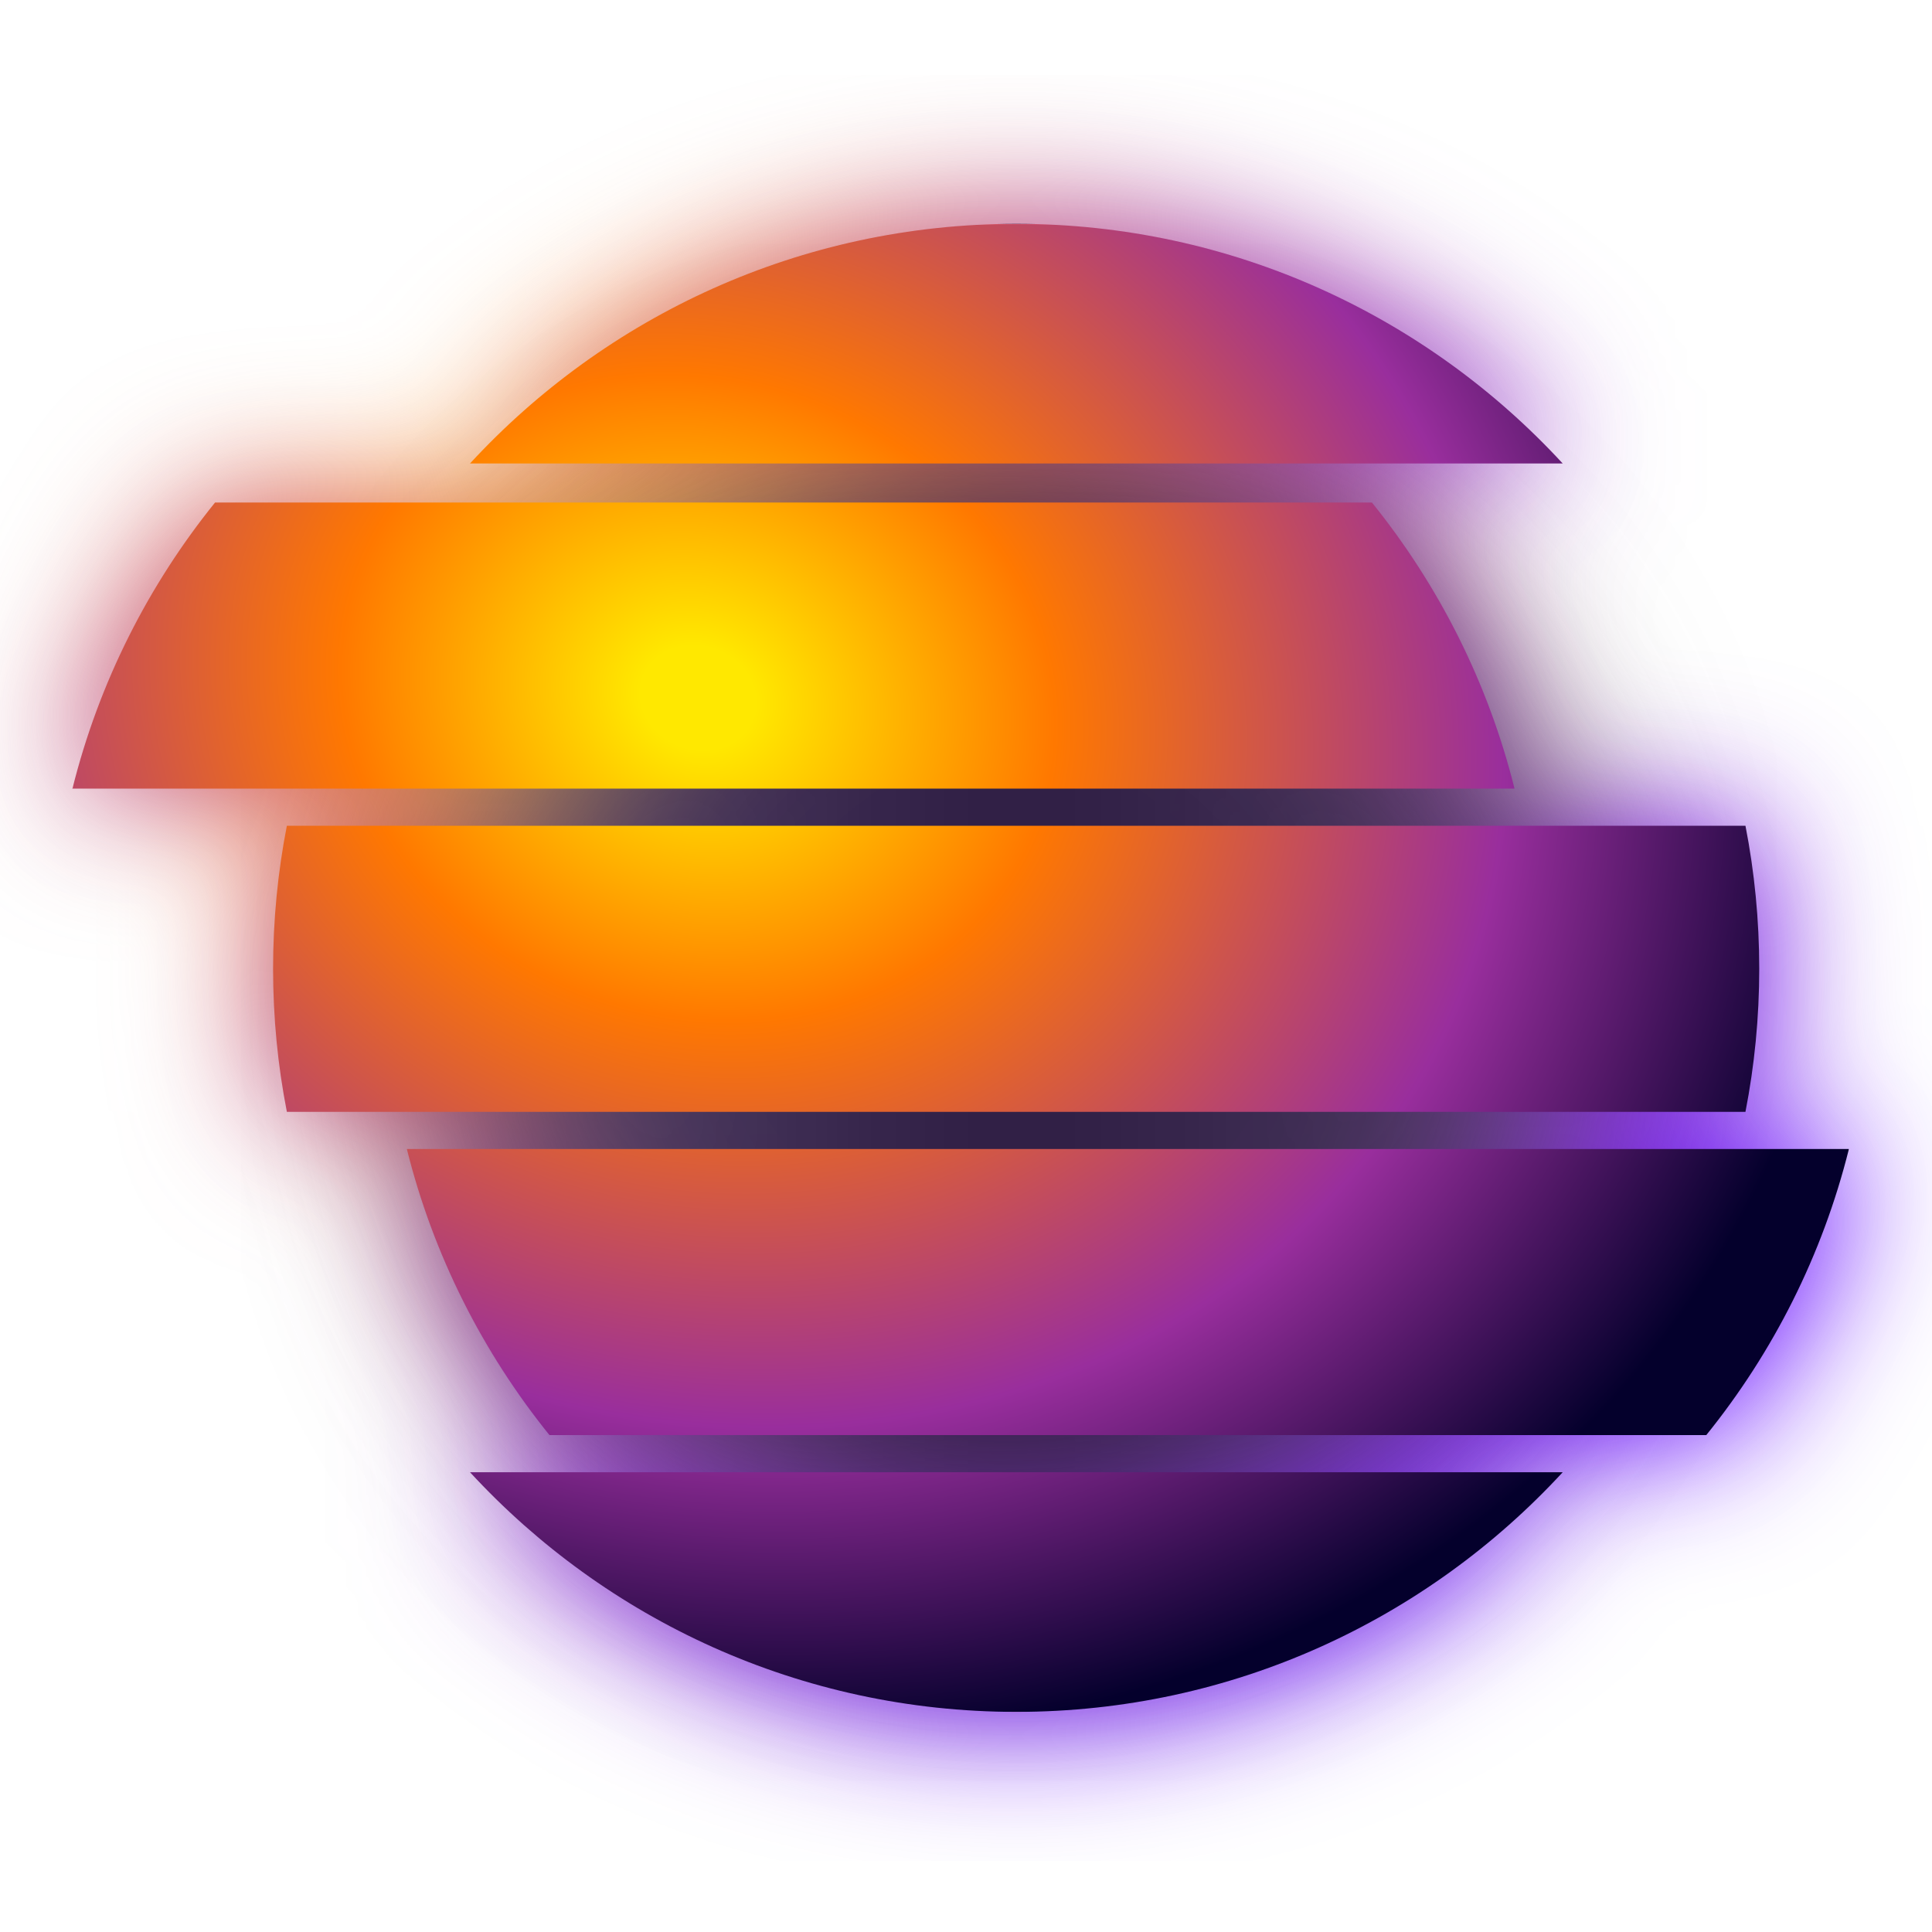
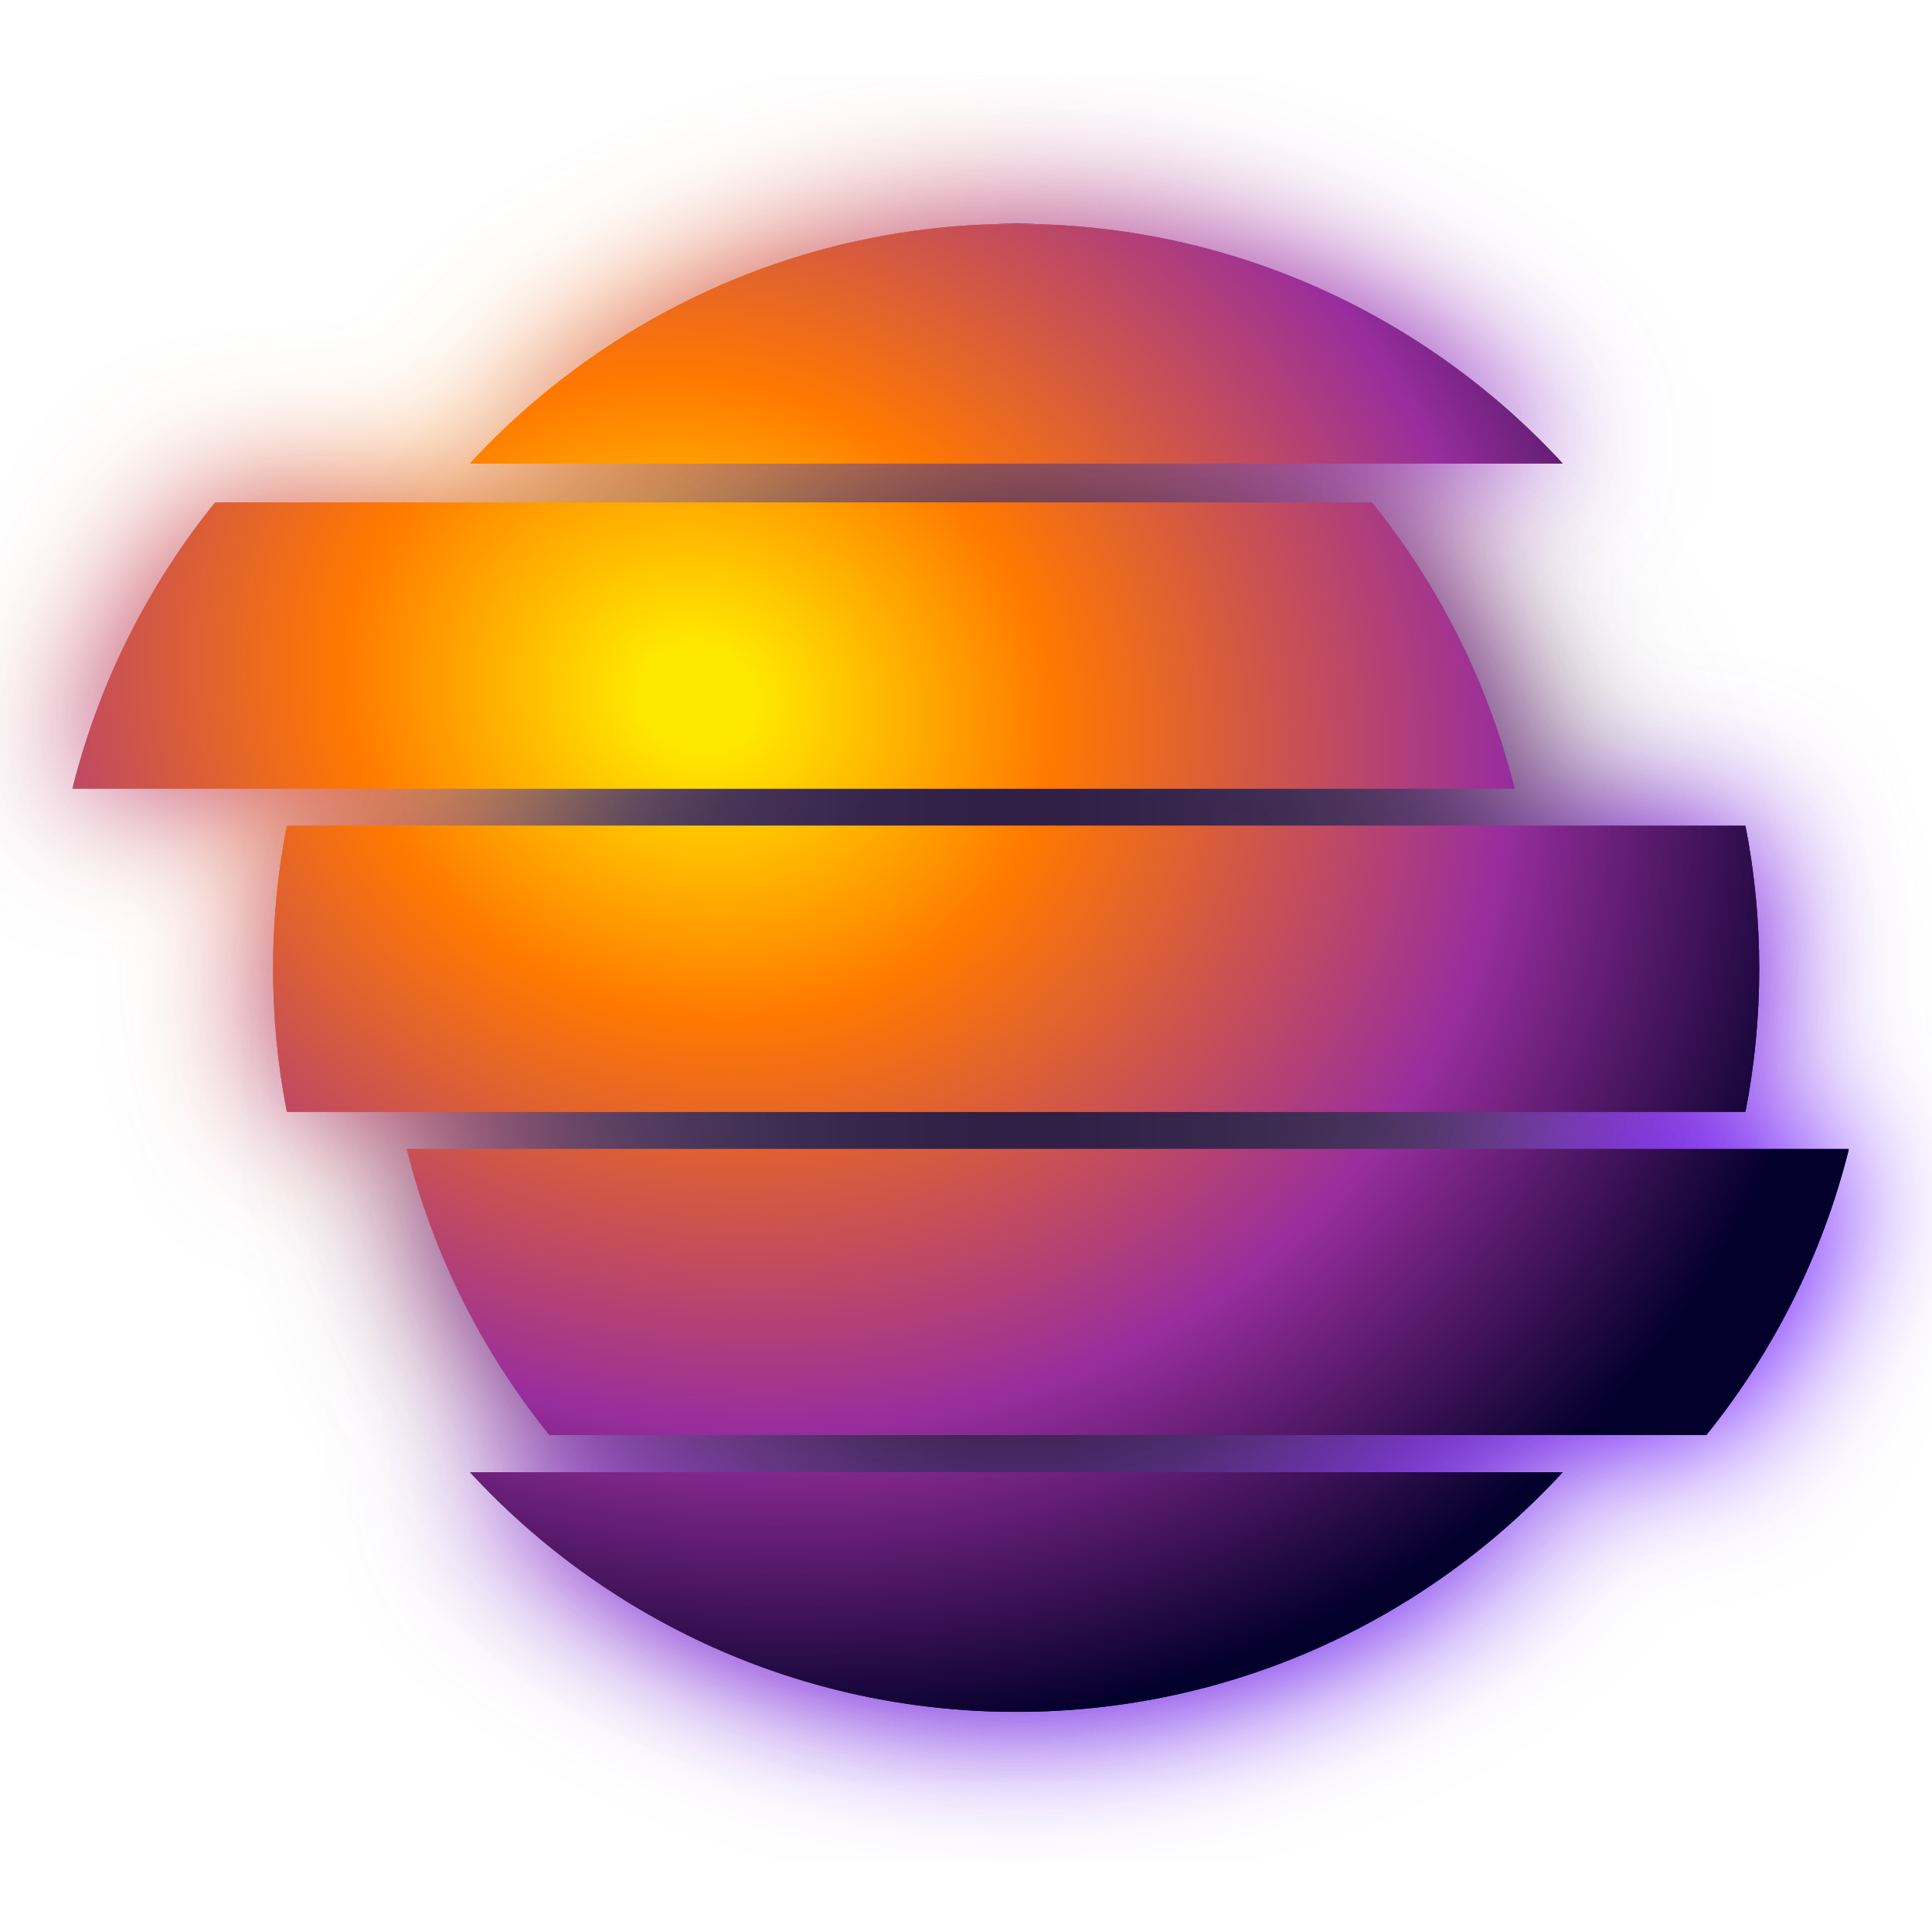
<svg xmlns="http://www.w3.org/2000/svg" viewBox="43 22 520 520" fill="none" version="1.1">
  <g>
    <g>
      <g>
        <g>
          <g fill="none">
            <g>
              <g filter="url(#filter-render-2)">
                <defs>
                  <filter id="filter-render-2" x="-0.084" y="-0.1" width="1.167" height="1.2" filterUnits="objectBoundingBox" color-interpolation-filters="sRGB">
                    <feFlood flood-opacity="0" result="BackgroundImageFix" />
                    <feBlend mode="normal" in="SourceGraphic" in2="BackgroundImageFix" result="shape" />
                    <feGaussianBlur stdDeviation="20" result="filter_4a5fe7a8-3e7b-8040-8008-f8ba59e3f9fa" />
                  </filter>
                </defs>
                <g>
                  <defs>
                    <radialGradient id="fill-color-gradient-render-3-0" cx="0.352" cy="0.315" r="0.724" gradientTransform="matrix(-0.816202, 0.332447, -0.37722, -0.926124, 0.758639, 0.48896)">
                      <stop offset="0.05" stop-color="#ffe800" stop-opacity="1" />
                      <stop offset="0.31" stop-color="#ff7800" stop-opacity="1" />
                      <stop offset="0.67" stop-color="#992e9d" stop-opacity="1" />
                      <stop offset="1" stop-color="#5a00ff" stop-opacity="1" />
                    </radialGradient>
                    <pattern patternUnits="userSpaceOnUse" x="62.5" y="82.25" width="478.137" height="400.5" patternTransform="matrix(1, 0, 0, 1, 0, 0)" id="fill-0-render-3">
                      <g>
                        <rect width="478.137" height="400.5" style="fill: url(&quot;#fill-color-gradient-render-3-0&quot;);" />
                      </g>
                    </pattern>
                  </defs>
                  <g>
                    <path d="M463.606,418.25C427.05,457.898,374.681,482.75,316.553,482.75C258.425,482.75,206.056,457.898,169.5,418.25L463.606,418.25M152.5,331.25L540.637,331.25C533.504,359.841,520.211,386.006,502.252,408.25L190.885,408.25C172.926,386.006,159.633,359.841,152.5,331.25M120.209,244.25L512.791,244.25C515.225,256.71,516.5,269.582,516.5,282.75C516.5,295.918,515.225,308.79,512.791,321.25L120.209,321.25C117.775,308.79,116.5,295.918,116.5,282.75C116.5,269.582,117.775,256.71,120.209,244.25M100.885,157.25L412.252,157.25C430.211,179.494,443.504,205.658,450.637,234.25L62.5,234.25C69.633,205.658,82.926,179.494,100.885,157.25M169.5,146.75C206.056,107.102,258.425,82.25,316.553,82.25C374.681,82.25,427.05,107.102,463.606,146.75L169.5,146.75" fill="url(#fill-0-render-3)" />
                  </g>
                </g>
              </g>
              <g>
                <defs>
                  <filter id="filter-render-4" x="-0.205" y="-0.205" width="1.41" height="1.41" filterUnits="objectBoundingBox" color-interpolation-filters="sRGB">
                    <feFlood flood-opacity="0" result="BackgroundImageFix" />
                    <feBlend mode="normal" in="SourceGraphic" in2="BackgroundImageFix" result="shape" />
                    <feGaussianBlur stdDeviation="30" result="filter_4a5fe7a8-3e7b-8040-8008-f8b4f2f070d6" />
                  </filter>
                  <linearGradient id="fill-color-gradient-render-4-0" x1="0" y1="0.5" x2="1" y2="0.5" gradientTransform="">
                    <stop offset="0" stop-color="#565656" stop-opacity="1" />
                    <stop offset="0.49" stop-color="#1e1e1e" stop-opacity="1" />
                    <stop offset="1" stop-color="#484848" stop-opacity="1" />
                  </linearGradient>
                  <pattern patternUnits="userSpaceOnUse" x="168" y="148" width="293" height="293" id="fill-0-render-4">
                    <g>
                      <rect width="293" height="293" style="fill: url(&quot;#fill-color-gradient-render-4-0&quot;);" />
                    </g>
                  </pattern>
                </defs>
                <g>
                  <ellipse cx="314.5" cy="294.5" rx="146.5" ry="146.5" filter="url(#filter-render-4)" fill="url(#fill-0-render-4)" />
                </g>
              </g>
              <g filter="url(#filter-render-5)">
                <defs>
                  <filter id="filter-render-5" x="-0.22" y="-0.262" width="1.439" height="1.524" filterUnits="objectBoundingBox" color-interpolation-filters="sRGB">
                    <feFlood flood-opacity="0" result="BackgroundImageFix" />
                    <feColorMatrix in="SourceAlpha" type="matrix" values="0 0 0 0 0 0 0 0 0 0 0 0 0 0 0 0 0 0 127 0" />
                    <feOffset dx="0" dy="0" />
                    <feGaussianBlur stdDeviation="15" />
                    <feColorMatrix type="matrix" values="0 0 0 0 0.439 0 0 0 0 0 0 0 0 0 1 0 0 0 0.2 0" />
                    <feBlend mode="normal" in2="BackgroundImageFix" result="filter_4a5fe7a8-3e7b-8040-8008-f8b70c1f2c41" />
                    <feBlend mode="normal" in="SourceGraphic" in2="filter_4a5fe7a8-3e7b-8040-8008-f8b70c1f2c41" result="shape" />
                  </filter>
                </defs>
                <g>
                  <defs>
                    <radialGradient id="fill-color-gradient-render-6-0" cx="0.352" cy="0.315" r="0.724" gradientTransform="matrix(-0.816202, 0.332447, -0.37722, -0.926124, 0.758639, 0.48896)">
                      <stop offset="0.05" stop-color="#ffe800" stop-opacity="1" />
                      <stop offset="0.31" stop-color="#ff7800" stop-opacity="1" />
                      <stop offset="0.7" stop-color="#992e9d" stop-opacity="1" />
                      <stop offset="1" stop-color="#04002c" stop-opacity="1" />
                    </radialGradient>
                    <pattern patternUnits="userSpaceOnUse" x="62.5" y="82.25" width="478.137" height="400.5" patternTransform="matrix(1, 0, 0, 1, 0, 0)" id="fill-0-render-6">
                      <g>
                        <rect width="478.137" height="400.5" style="fill: url(&quot;#fill-color-gradient-render-6-0&quot;);" />
                      </g>
                    </pattern>
                  </defs>
                  <g>
                    <path d="M463.606,418.25C427.05,457.898,374.681,482.75,316.553,482.75C258.425,482.75,206.056,457.898,169.5,418.25L463.606,418.25M152.5,331.25L540.637,331.25C533.504,359.841,520.211,386.006,502.252,408.25L190.885,408.25C172.926,386.006,159.633,359.841,152.5,331.25M120.209,244.25L512.791,244.25C515.225,256.71,516.5,269.582,516.5,282.75C516.5,295.918,515.225,308.79,512.791,321.25L120.209,321.25C117.775,308.79,116.5,295.918,116.5,282.75C116.5,269.582,117.775,256.71,120.209,244.25M100.885,157.25L412.252,157.25C430.211,179.494,443.504,205.658,450.637,234.25L62.5,234.25C69.633,205.658,82.926,179.494,100.885,157.25M169.5,146.75C206.056,107.102,258.425,82.25,316.553,82.25C374.681,82.25,427.05,107.102,463.606,146.75L169.5,146.75" fill="url(#fill-0-render-6)" />
                  </g>
                </g>
              </g>
+               <path d="M463.606,418.25C427.05,457.898,374.681,482.75,316.553,482.75C258.425,482.75,206.056,457.898,169.5,418.25L463.606,418.25M152.5,331.25L540.637,331.25C533.504,359.841,520.211,386.006,502.252,408.25L190.885,408.25C172.926,386.006,159.633,359.841,152.5,331.25M120.209,244.25L512.791,244.25C515.225,256.71,516.5,269.582,516.5,282.75C516.5,295.918,515.225,308.79,512.791,321.25L120.209,321.25C117.775,308.79,116.5,295.918,116.5,282.75C116.5,269.582,117.775,256.71,120.209,244.25M100.885,157.25L412.252,157.25C430.211,179.494,443.504,205.658,450.637,234.25L62.5,234.25C69.633,205.658,82.926,179.494,100.885,157.25M169.5,146.75C206.056,107.102,258.425,82.25,316.553,82.25C374.681,82.25,427.05,107.102,463.606,146.75L169.5,146.75" fill="url(#fill-0-render-6)" />
            </g>
          </g>
        </g>
      </g>
    </g>
  </g>
</svg>
